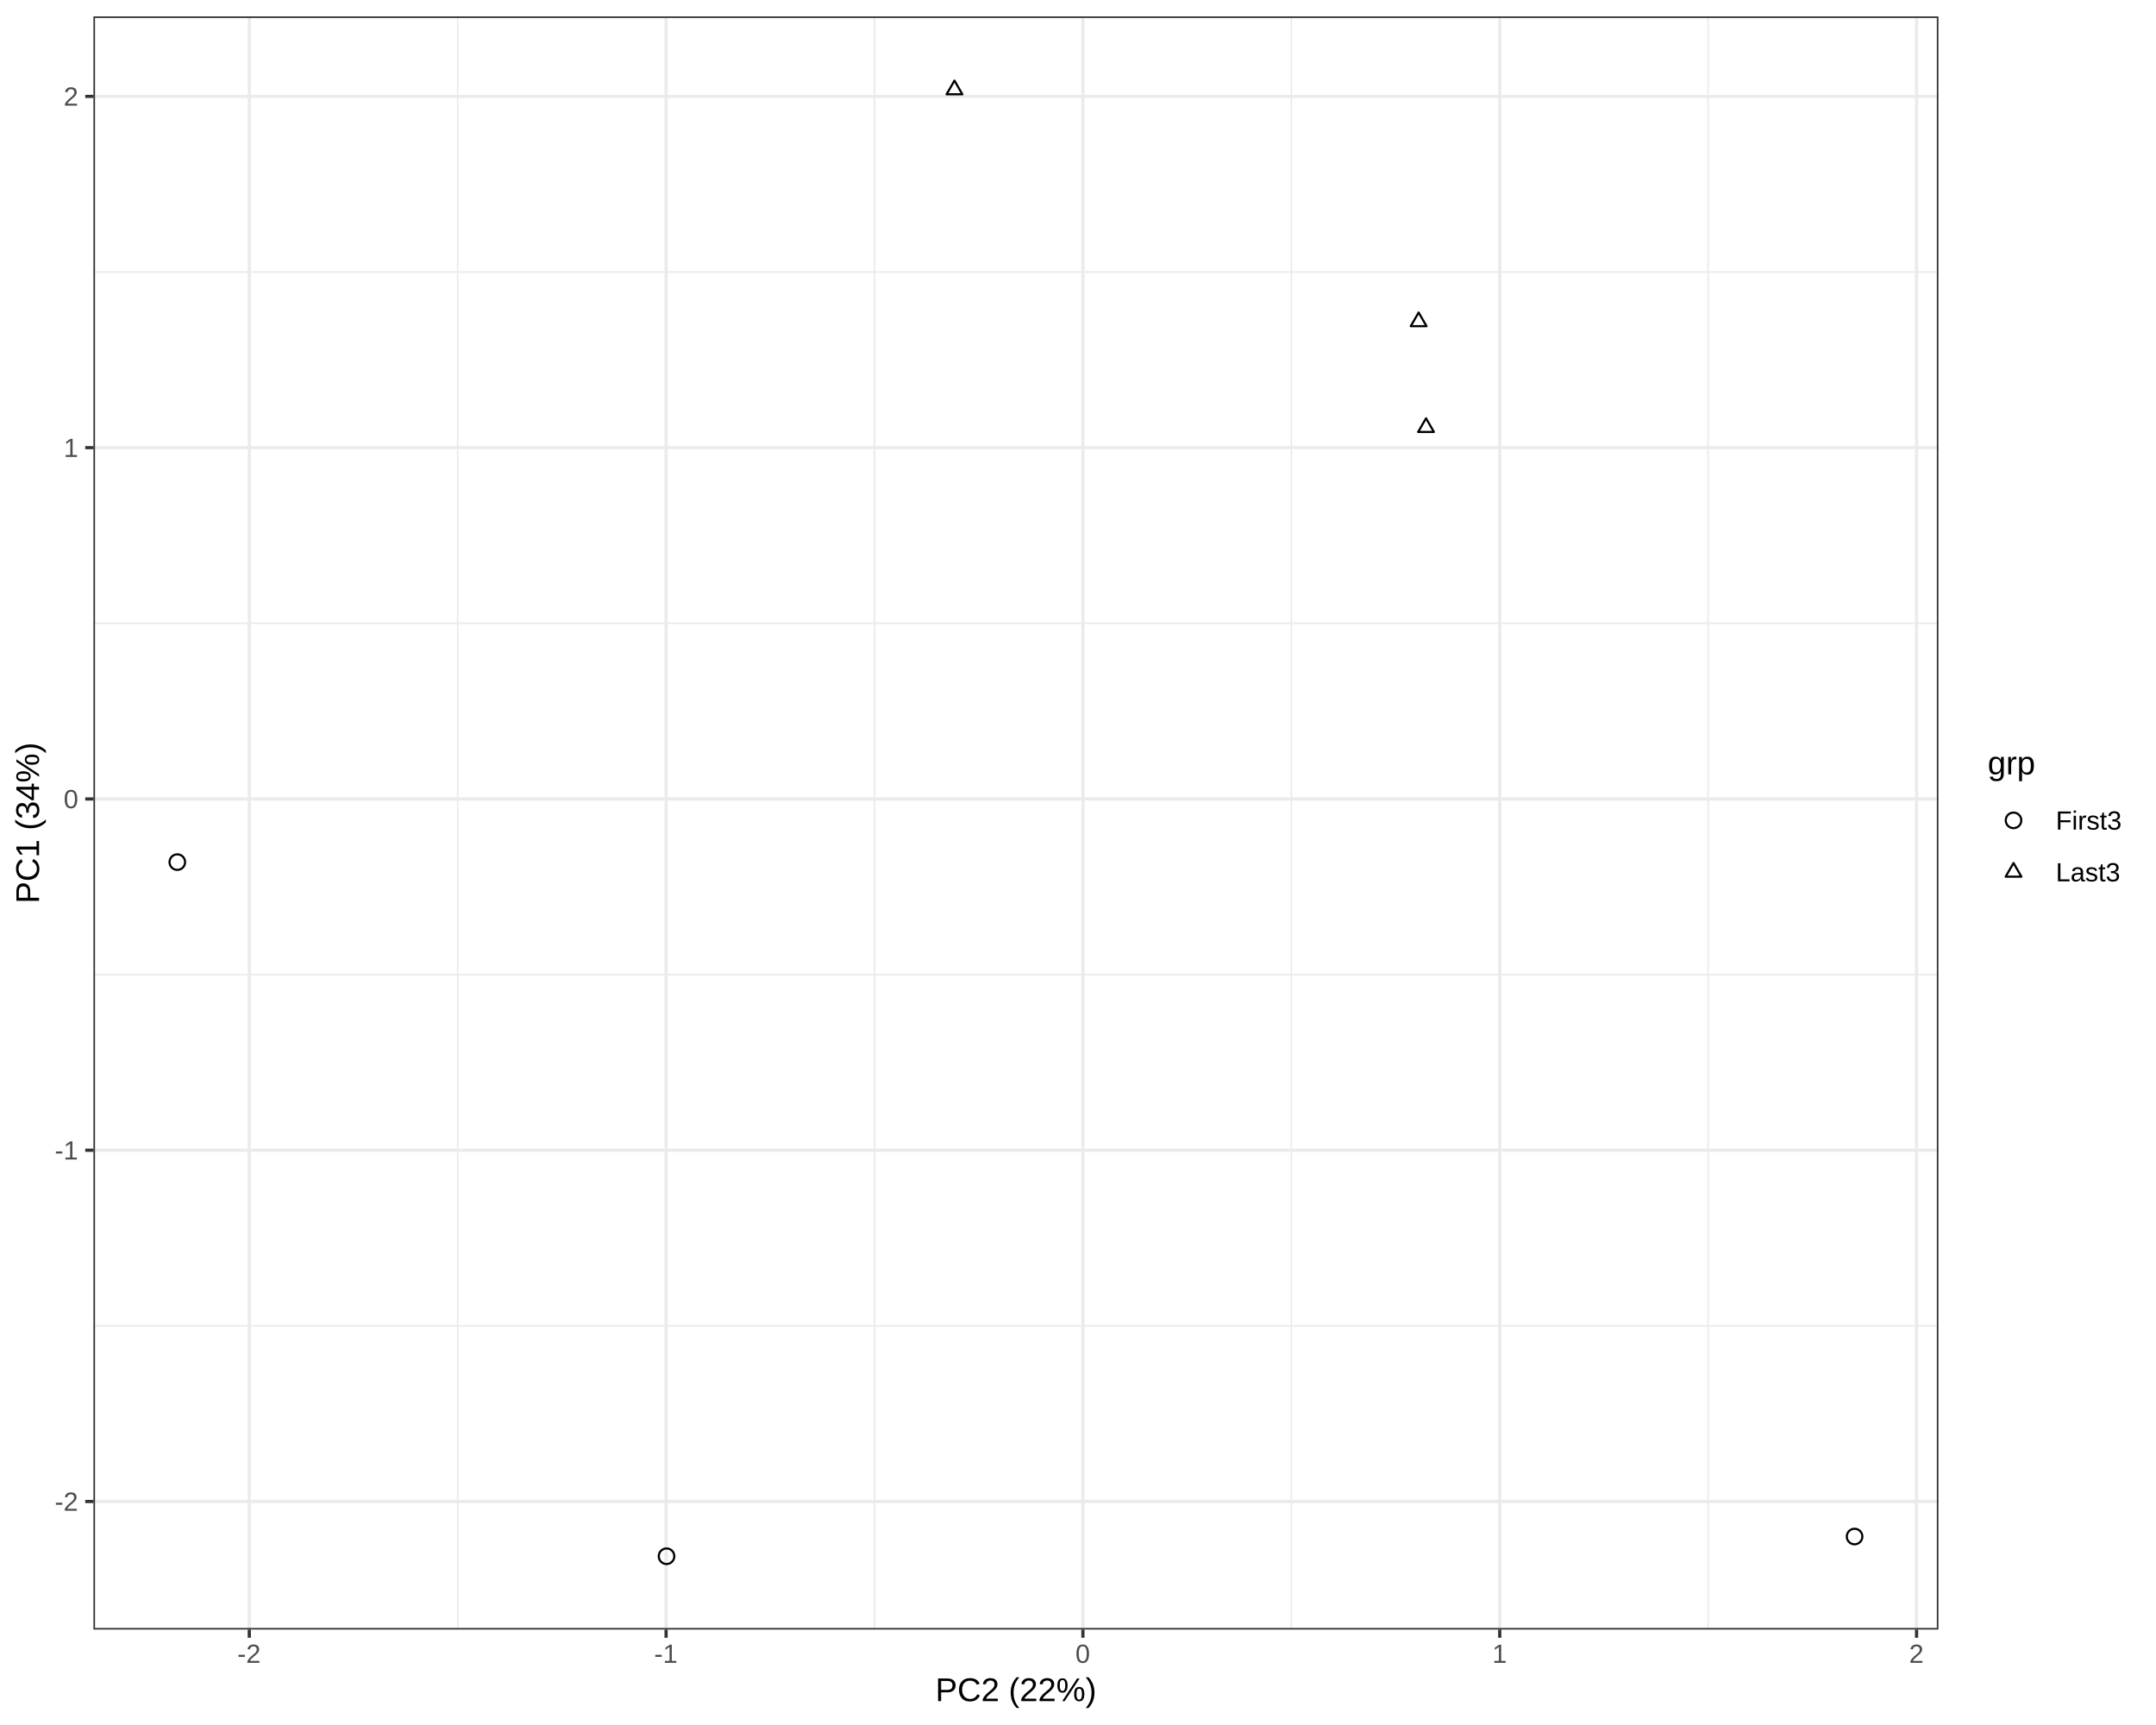
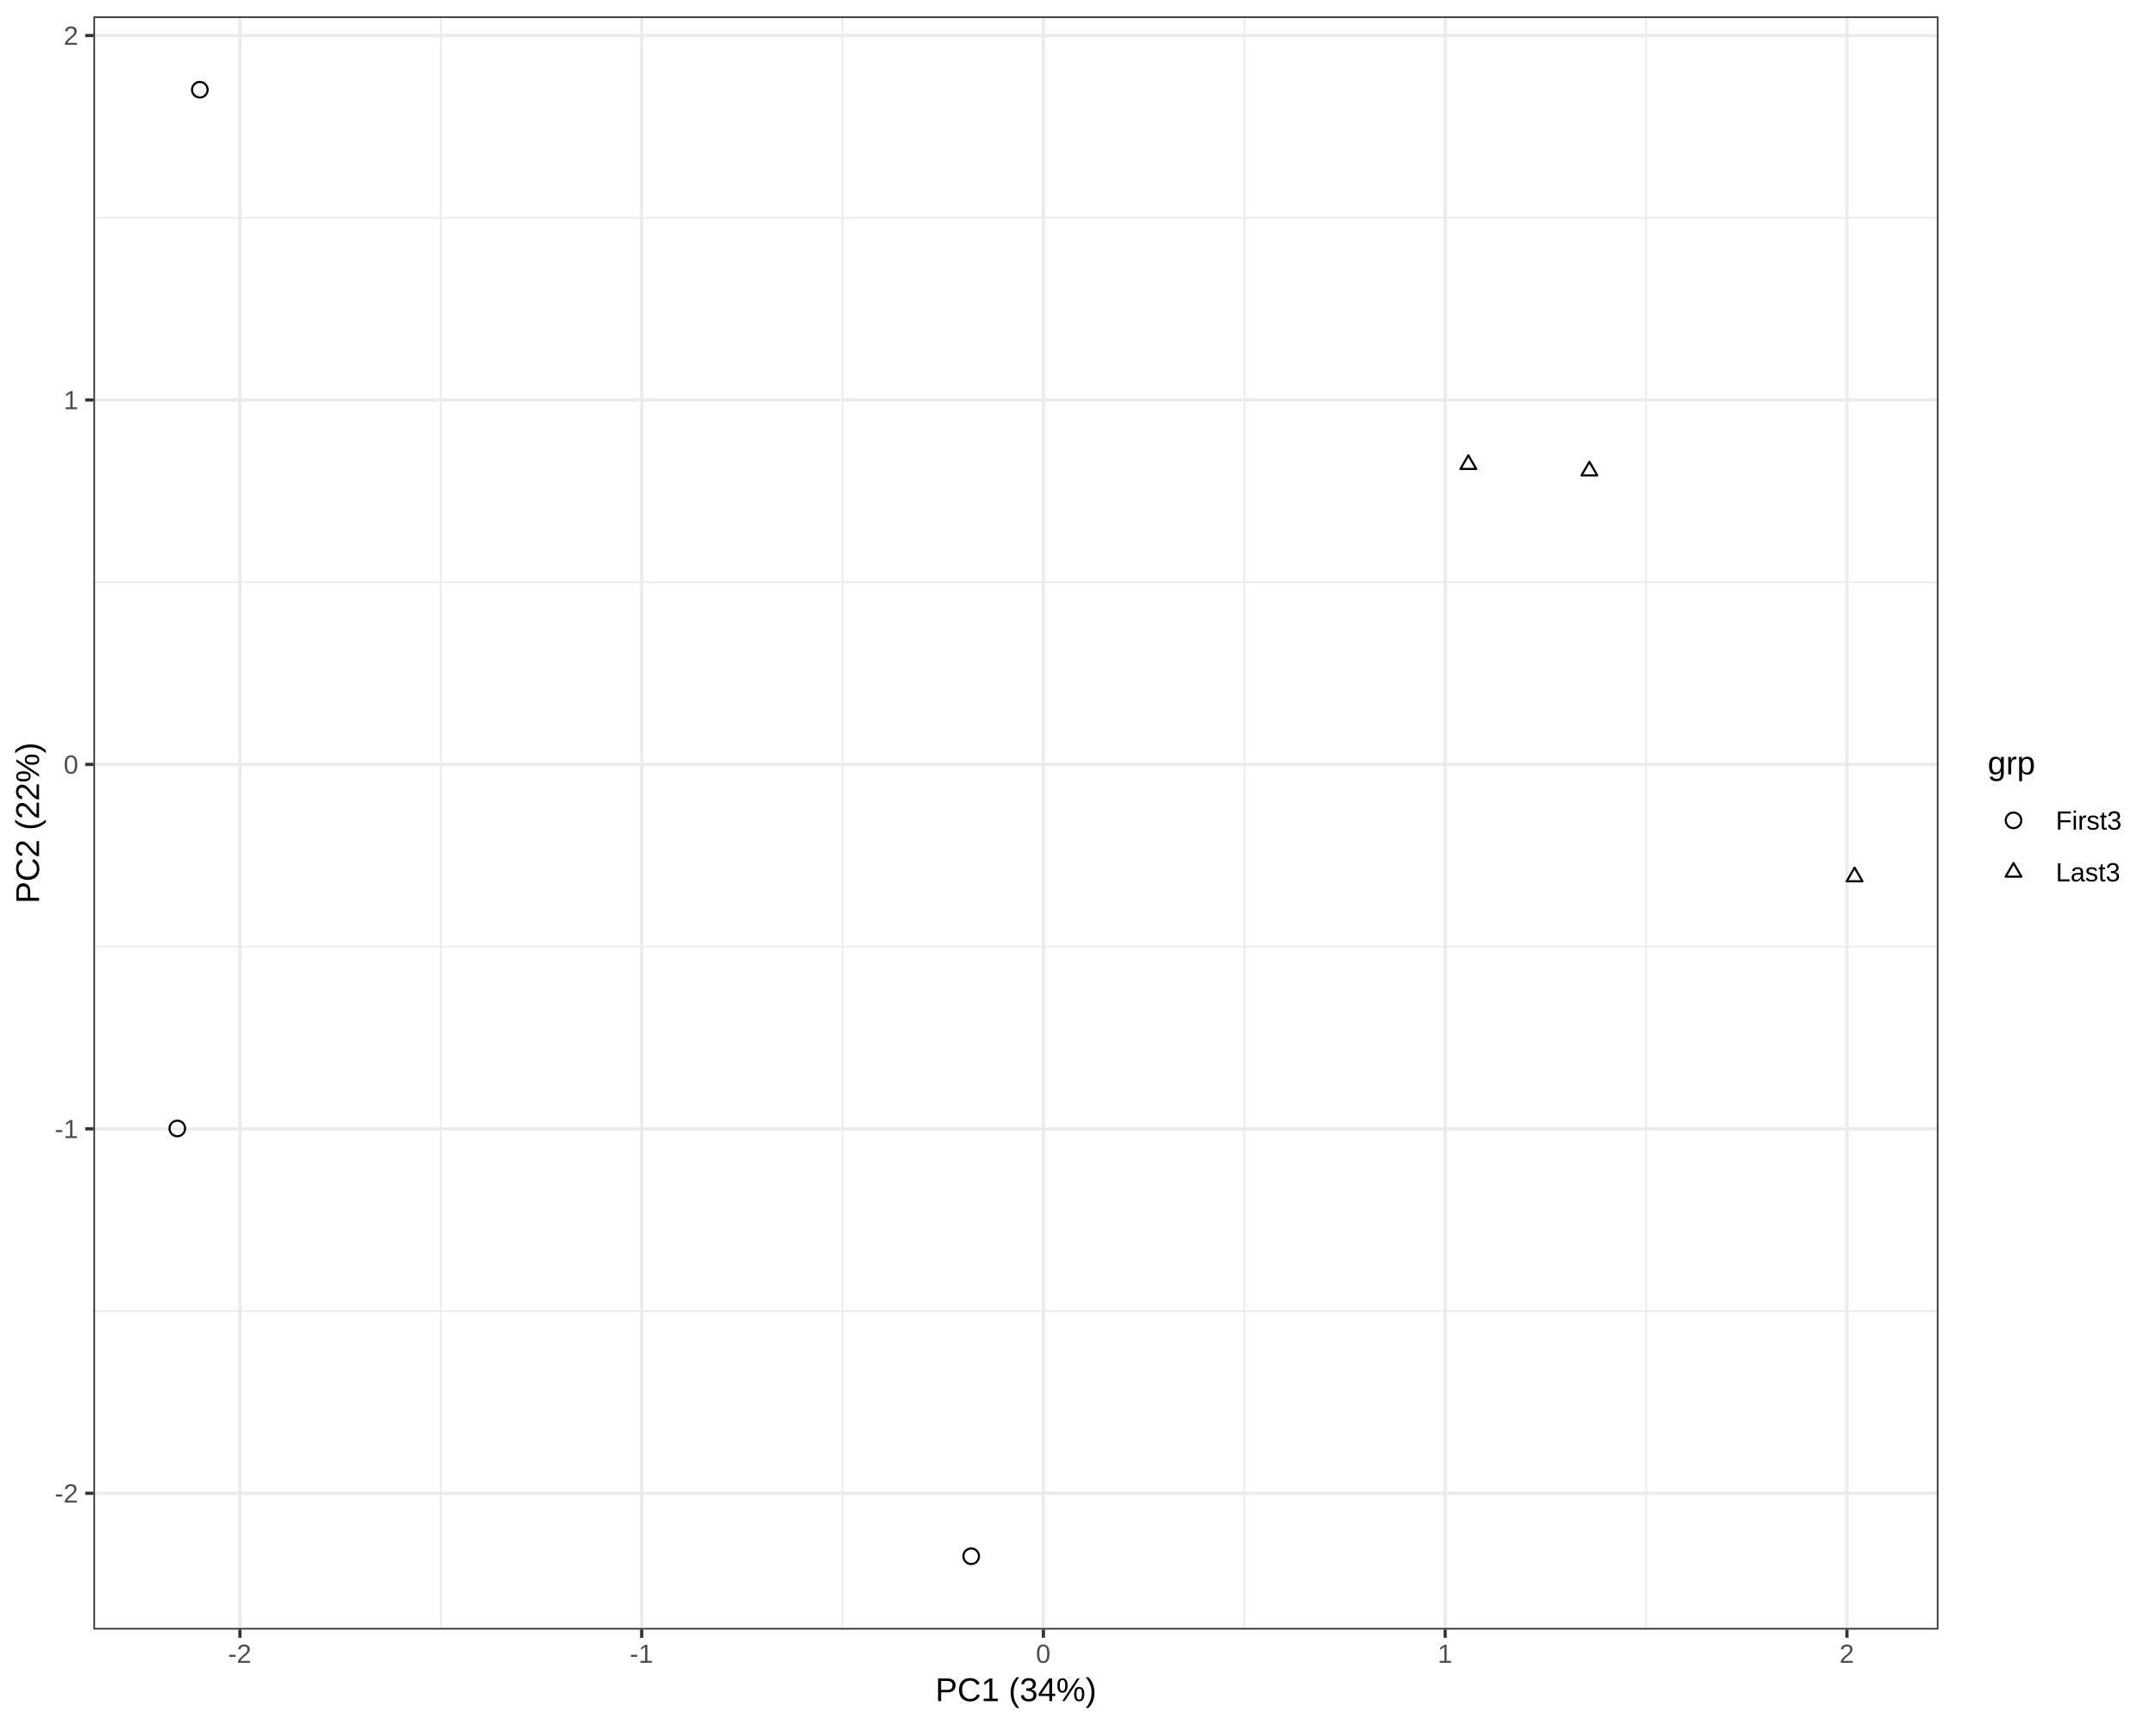
<svg xmlns="http://www.w3.org/2000/svg" viewBox="0 0 720.00 576.00">
  <defs>
    <style type="text/css">
    line, polyline, path, rect, circle {
      fill: none;
      stroke: #000000;
      stroke-linecap: round;
      stroke-linejoin: round;
      stroke-miterlimit: 10.00;
    }
  </style>
  </defs>
  <rect width="100%" height="100%" style="stroke: none; fill: #FFFFFF;" />
  <rect x="0.00" y="0.00" width="720.00" height="576.00" style="stroke-width: 1.07; stroke: #FFFFFF; fill: #FFFFFF;" />
  <defs>
    <clipPath id="cpMzEuMnw2NDcuMzQzfDU0NC4xMzF8NS40Nzk0NQ==">
      <rect x="31.20" y="5.48" width="616.14" height="538.65" />
    </clipPath>
  </defs>
  <rect x="31.20" y="5.48" width="616.14" height="538.65" style="stroke-width: 1.07; stroke: none; fill: #FFFFFF;" clip-path="url(#cpMzEuMnw2NDcuMzQzfDU0NC4xMzF8NS40Nzk0NQ==)" />
-   <polyline points="31.20,442.72 647.34,442.72 " style="stroke-width: 0.53; stroke: #EBEBEB; stroke-linecap: butt;" clip-path="url(#cpMzEuMnw2NDcuMzQzfDU0NC4xMzF8NS40Nzk0NQ==)" />
-   <polyline points="31.20,325.42 647.34,325.42 " style="stroke-width: 0.53; stroke: #EBEBEB; stroke-linecap: butt;" clip-path="url(#cpMzEuMnw2NDcuMzQzfDU0NC4xMzF8NS40Nzk0NQ==)" />
-   <polyline points="31.20,208.13 647.34,208.13 " style="stroke-width: 0.53; stroke: #EBEBEB; stroke-linecap: butt;" clip-path="url(#cpMzEuMnw2NDcuMzQzfDU0NC4xMzF8NS40Nzk0NQ==)" />
-   <polyline points="31.20,90.84 647.34,90.84 " style="stroke-width: 0.53; stroke: #EBEBEB; stroke-linecap: butt;" clip-path="url(#cpMzEuMnw2NDcuMzQzfDU0NC4xMzF8NS40Nzk0NQ==)" />
-   <polyline points="152.85,544.13 152.85,5.48 " style="stroke-width: 0.53; stroke: #EBEBEB; stroke-linecap: butt;" clip-path="url(#cpMzEuMnw2NDcuMzQzfDU0NC4xMzF8NS40Nzk0NQ==)" />
-   <polyline points="292.04,544.13 292.04,5.48 " style="stroke-width: 0.53; stroke: #EBEBEB; stroke-linecap: butt;" clip-path="url(#cpMzEuMnw2NDcuMzQzfDU0NC4xMzF8NS40Nzk0NQ==)" />
-   <polyline points="431.24,544.13 431.24,5.48 " style="stroke-width: 0.53; stroke: #EBEBEB; stroke-linecap: butt;" clip-path="url(#cpMzEuMnw2NDcuMzQzfDU0NC4xMzF8NS40Nzk0NQ==)" />
-   <polyline points="570.44,544.13 570.44,5.48 " style="stroke-width: 0.53; stroke: #EBEBEB; stroke-linecap: butt;" clip-path="url(#cpMzEuMnw2NDcuMzQzfDU0NC4xMzF8NS40Nzk0NQ==)" />
-   <polyline points="31.20,501.37 647.34,501.37 " style="stroke-width: 1.07; stroke: #EBEBEB; stroke-linecap: butt;" clip-path="url(#cpMzEuMnw2NDcuMzQzfDU0NC4xMzF8NS40Nzk0NQ==)" />
-   <polyline points="31.20,384.07 647.34,384.07 " style="stroke-width: 1.07; stroke: #EBEBEB; stroke-linecap: butt;" clip-path="url(#cpMzEuMnw2NDcuMzQzfDU0NC4xMzF8NS40Nzk0NQ==)" />
-   <polyline points="31.20,266.78 647.34,266.78 " style="stroke-width: 1.07; stroke: #EBEBEB; stroke-linecap: butt;" clip-path="url(#cpMzEuMnw2NDcuMzQzfDU0NC4xMzF8NS40Nzk0NQ==)" />
-   <polyline points="31.20,149.48 647.34,149.48 " style="stroke-width: 1.07; stroke: #EBEBEB; stroke-linecap: butt;" clip-path="url(#cpMzEuMnw2NDcuMzQzfDU0NC4xMzF8NS40Nzk0NQ==)" />
-   <polyline points="31.20,32.19 647.34,32.19 " style="stroke-width: 1.07; stroke: #EBEBEB; stroke-linecap: butt;" clip-path="url(#cpMzEuMnw2NDcuMzQzfDU0NC4xMzF8NS40Nzk0NQ==)" />
-   <polyline points="83.25,544.13 83.25,5.48 " style="stroke-width: 1.07; stroke: #EBEBEB; stroke-linecap: butt;" clip-path="url(#cpMzEuMnw2NDcuMzQzfDU0NC4xMzF8NS40Nzk0NQ==)" />
-   <polyline points="222.44,544.13 222.44,5.48 " style="stroke-width: 1.07; stroke: #EBEBEB; stroke-linecap: butt;" clip-path="url(#cpMzEuMnw2NDcuMzQzfDU0NC4xMzF8NS40Nzk0NQ==)" />
-   <polyline points="361.64,544.13 361.64,5.48 " style="stroke-width: 1.07; stroke: #EBEBEB; stroke-linecap: butt;" clip-path="url(#cpMzEuMnw2NDcuMzQzfDU0NC4xMzF8NS40Nzk0NQ==)" />
-   <polyline points="500.84,544.13 500.84,5.48 " style="stroke-width: 1.07; stroke: #EBEBEB; stroke-linecap: butt;" clip-path="url(#cpMzEuMnw2NDcuMzQzfDU0NC4xMzF8NS40Nzk0NQ==)" />
-   <polyline points="640.04,544.13 640.04,5.48 " style="stroke-width: 1.07; stroke: #EBEBEB; stroke-linecap: butt;" clip-path="url(#cpMzEuMnw2NDcuMzQzfDU0NC4xMzF8NS40Nzk0NQ==)" />
-   <circle cx="619.34" cy="513.07" r="1.95pt" style="stroke-width: 0.71;" clip-path="url(#cpMzEuMnw2NDcuMzQzfDU0NC4xMzF8NS40Nzk0NQ==)" />
-   <circle cx="222.59" cy="519.65" r="1.95pt" style="stroke-width: 0.71;" clip-path="url(#cpMzEuMnw2NDcuMzQzfDU0NC4xMzF8NS40Nzk0NQ==)" />
-   <circle cx="59.21" cy="287.87" r="1.95pt" style="stroke-width: 0.71;" clip-path="url(#cpMzEuMnw2NDcuMzQzfDU0NC4xMzF8NS40Nzk0NQ==)" />
-   <polyline points="476.23,139.68 478.86,144.24 473.59,144.24 476.23,139.68 " style="stroke-width: 0.71;" clip-path="url(#cpMzEuMnw2NDcuMzQzfDU0NC4xMzF8NS40Nzk0NQ==)" />
-   <polyline points="473.76,104.35 476.39,108.91 471.12,108.91 473.76,104.35 " style="stroke-width: 0.71;" clip-path="url(#cpMzEuMnw2NDcuMzQzfDU0NC4xMzF8NS40Nzk0NQ==)" />
-   <polyline points="318.75,26.92 321.38,31.48 316.11,31.48 318.75,26.92 " style="stroke-width: 0.71;" clip-path="url(#cpMzEuMnw2NDcuMzQzfDU0NC4xMzF8NS40Nzk0NQ==)" />
+   <polyline points="31.20,437.78 647.34,437.78 " style="stroke-width: 0.53; stroke: #EBEBEB; stroke-linecap: butt;" clip-path="url(#cpMzEuMnw2NDcuMzQzfDU0NC4xMzF8NS40Nzk0NQ==)" />
+   <polyline points="31.20,316.09 647.34,316.09 " style="stroke-width: 0.53; stroke: #EBEBEB; stroke-linecap: butt;" clip-path="url(#cpMzEuMnw2NDcuMzQzfDU0NC4xMzF8NS40Nzk0NQ==)" />
+   <polyline points="31.20,194.40 647.34,194.40 " style="stroke-width: 0.53; stroke: #EBEBEB; stroke-linecap: butt;" clip-path="url(#cpMzEuMnw2NDcuMzQzfDU0NC4xMzF8NS40Nzk0NQ==)" />
+   <polyline points="31.20,72.71 647.34,72.71 " style="stroke-width: 0.53; stroke: #EBEBEB; stroke-linecap: butt;" clip-path="url(#cpMzEuMnw2NDcuMzQzfDU0NC4xMzF8NS40Nzk0NQ==)" />
+   <polyline points="147.20,544.13 147.20,5.48 " style="stroke-width: 0.53; stroke: #EBEBEB; stroke-linecap: butt;" clip-path="url(#cpMzEuMnw2NDcuMzQzfDU0NC4xMzF8NS40Nzk0NQ==)" />
+   <polyline points="281.37,544.13 281.37,5.48 " style="stroke-width: 0.53; stroke: #EBEBEB; stroke-linecap: butt;" clip-path="url(#cpMzEuMnw2NDcuMzQzfDU0NC4xMzF8NS40Nzk0NQ==)" />
+   <polyline points="415.54,544.13 415.54,5.48 " style="stroke-width: 0.53; stroke: #EBEBEB; stroke-linecap: butt;" clip-path="url(#cpMzEuMnw2NDcuMzQzfDU0NC4xMzF8NS40Nzk0NQ==)" />
+   <polyline points="549.71,544.13 549.71,5.48 " style="stroke-width: 0.53; stroke: #EBEBEB; stroke-linecap: butt;" clip-path="url(#cpMzEuMnw2NDcuMzQzfDU0NC4xMzF8NS40Nzk0NQ==)" />
+   <polyline points="31.20,498.63 647.34,498.63 " style="stroke-width: 1.07; stroke: #EBEBEB; stroke-linecap: butt;" clip-path="url(#cpMzEuMnw2NDcuMzQzfDU0NC4xMzF8NS40Nzk0NQ==)" />
+   <polyline points="31.20,376.94 647.34,376.94 " style="stroke-width: 1.07; stroke: #EBEBEB; stroke-linecap: butt;" clip-path="url(#cpMzEuMnw2NDcuMzQzfDU0NC4xMzF8NS40Nzk0NQ==)" />
+   <polyline points="31.20,255.25 647.34,255.25 " style="stroke-width: 1.07; stroke: #EBEBEB; stroke-linecap: butt;" clip-path="url(#cpMzEuMnw2NDcuMzQzfDU0NC4xMzF8NS40Nzk0NQ==)" />
+   <polyline points="31.20,133.56 647.34,133.56 " style="stroke-width: 1.07; stroke: #EBEBEB; stroke-linecap: butt;" clip-path="url(#cpMzEuMnw2NDcuMzQzfDU0NC4xMzF8NS40Nzk0NQ==)" />
+   <polyline points="31.20,11.86 647.34,11.86 " style="stroke-width: 1.07; stroke: #EBEBEB; stroke-linecap: butt;" clip-path="url(#cpMzEuMnw2NDcuMzQzfDU0NC4xMzF8NS40Nzk0NQ==)" />
+   <polyline points="80.12,544.13 80.12,5.48 " style="stroke-width: 1.07; stroke: #EBEBEB; stroke-linecap: butt;" clip-path="url(#cpMzEuMnw2NDcuMzQzfDU0NC4xMzF8NS40Nzk0NQ==)" />
+   <polyline points="214.29,544.13 214.29,5.48 " style="stroke-width: 1.07; stroke: #EBEBEB; stroke-linecap: butt;" clip-path="url(#cpMzEuMnw2NDcuMzQzfDU0NC4xMzF8NS40Nzk0NQ==)" />
+   <polyline points="348.45,544.13 348.45,5.48 " style="stroke-width: 1.07; stroke: #EBEBEB; stroke-linecap: butt;" clip-path="url(#cpMzEuMnw2NDcuMzQzfDU0NC4xMzF8NS40Nzk0NQ==)" />
+   <polyline points="482.62,544.13 482.62,5.48 " style="stroke-width: 1.07; stroke: #EBEBEB; stroke-linecap: butt;" clip-path="url(#cpMzEuMnw2NDcuMzQzfDU0NC4xMzF8NS40Nzk0NQ==)" />
+   <polyline points="616.79,544.13 616.79,5.48 " style="stroke-width: 1.07; stroke: #EBEBEB; stroke-linecap: butt;" clip-path="url(#cpMzEuMnw2NDcuMzQzfDU0NC4xMzF8NS40Nzk0NQ==)" />
+   <circle cx="66.73" cy="29.96" r="1.95pt" style="stroke-width: 0.71;" clip-path="url(#cpMzEuMnw2NDcuMzQzfDU0NC4xMzF8NS40Nzk0NQ==)" />
+   <circle cx="59.21" cy="376.81" r="1.95pt" style="stroke-width: 0.71;" clip-path="url(#cpMzEuMnw2NDcuMzQzfDU0NC4xMzF8NS40Nzk0NQ==)" />
+   <circle cx="324.33" cy="519.65" r="1.95pt" style="stroke-width: 0.71;" clip-path="url(#cpMzEuMnw2NDcuMzQzfDU0NC4xMzF8NS40Nzk0NQ==)" />
+   <polyline points="490.35,152.03 492.99,156.59 487.72,156.59 490.35,152.03 " style="stroke-width: 0.71;" clip-path="url(#cpMzEuMnw2NDcuMzQzfDU0NC4xMzF8NS40Nzk0NQ==)" />
+   <polyline points="530.78,154.19 533.41,158.75 528.14,158.75 530.78,154.19 " style="stroke-width: 0.71;" clip-path="url(#cpMzEuMnw2NDcuMzQzfDU0NC4xMzF8NS40Nzk0NQ==)" />
+   <polyline points="619.34,289.71 621.97,294.27 616.70,294.27 619.34,289.71 " style="stroke-width: 0.71;" clip-path="url(#cpMzEuMnw2NDcuMzQzfDU0NC4xMzF8NS40Nzk0NQ==)" />
  <rect x="31.20" y="5.48" width="616.14" height="538.65" style="stroke-width: 1.07; stroke: #333333;" clip-path="url(#cpMzEuMnw2NDcuMzQzfDU0NC4xMzF8NS40Nzk0NQ==)" />
  <defs>
    <clipPath id="cpMHw3MjB8NTc2fDA=">
      <rect x="0.00" y="0.00" width="720.00" height="576.00" />
    </clipPath>
  </defs>
  <g clip-path="url(#cpMHw3MjB8NTc2fDA=)">
-     <text x="18.27" y="504.46" style="font-size: 8.80px; fill: #4D4D4D; font-family: Liberation Sans;" textLength="8.00px" lengthAdjust="spacingAndGlyphs">-2</text>
+     <text x="18.27" y="501.72" style="font-size: 8.80px; fill: #4D4D4D; font-family: Liberation Sans;" textLength="8.00px" lengthAdjust="spacingAndGlyphs">-2</text>
  </g>
  <g clip-path="url(#cpMHw3MjB8NTc2fDA=)">
-     <text x="18.27" y="387.17" style="font-size: 8.80px; fill: #4D4D4D; font-family: Liberation Sans;" textLength="8.00px" lengthAdjust="spacingAndGlyphs">-1</text>
+     <text x="18.27" y="380.03" style="font-size: 8.80px; fill: #4D4D4D; font-family: Liberation Sans;" textLength="8.00px" lengthAdjust="spacingAndGlyphs">-1</text>
  </g>
  <g clip-path="url(#cpMHw3MjB8NTc2fDA=)">
-     <text x="21.26" y="269.87" style="font-size: 8.80px; fill: #4D4D4D; font-family: Liberation Sans;" textLength="5.01px" lengthAdjust="spacingAndGlyphs">0</text>
+     <text x="21.26" y="258.34" style="font-size: 8.80px; fill: #4D4D4D; font-family: Liberation Sans;" textLength="5.01px" lengthAdjust="spacingAndGlyphs">0</text>
  </g>
  <g clip-path="url(#cpMHw3MjB8NTc2fDA=)">
-     <text x="21.26" y="152.58" style="font-size: 8.80px; fill: #4D4D4D; font-family: Liberation Sans;" textLength="5.01px" lengthAdjust="spacingAndGlyphs">1</text>
+     <text x="21.26" y="136.65" style="font-size: 8.80px; fill: #4D4D4D; font-family: Liberation Sans;" textLength="5.01px" lengthAdjust="spacingAndGlyphs">1</text>
  </g>
  <g clip-path="url(#cpMHw3MjB8NTc2fDA=)">
-     <text x="21.26" y="35.28" style="font-size: 8.80px; fill: #4D4D4D; font-family: Liberation Sans;" textLength="5.01px" lengthAdjust="spacingAndGlyphs">2</text>
+     <text x="21.26" y="14.96" style="font-size: 8.80px; fill: #4D4D4D; font-family: Liberation Sans;" textLength="5.01px" lengthAdjust="spacingAndGlyphs">2</text>
  </g>
-   <polyline points="28.46,501.37 31.20,501.37 " style="stroke-width: 1.07; stroke: #333333; stroke-linecap: butt;" clip-path="url(#cpMHw3MjB8NTc2fDA=)" />
-   <polyline points="28.46,384.07 31.20,384.07 " style="stroke-width: 1.07; stroke: #333333; stroke-linecap: butt;" clip-path="url(#cpMHw3MjB8NTc2fDA=)" />
-   <polyline points="28.46,266.78 31.20,266.78 " style="stroke-width: 1.07; stroke: #333333; stroke-linecap: butt;" clip-path="url(#cpMHw3MjB8NTc2fDA=)" />
-   <polyline points="28.46,149.48 31.20,149.48 " style="stroke-width: 1.07; stroke: #333333; stroke-linecap: butt;" clip-path="url(#cpMHw3MjB8NTc2fDA=)" />
-   <polyline points="28.46,32.19 31.20,32.19 " style="stroke-width: 1.07; stroke: #333333; stroke-linecap: butt;" clip-path="url(#cpMHw3MjB8NTc2fDA=)" />
-   <polyline points="83.25,546.87 83.25,544.13 " style="stroke-width: 1.07; stroke: #333333; stroke-linecap: butt;" clip-path="url(#cpMHw3MjB8NTc2fDA=)" />
-   <polyline points="222.44,546.87 222.44,544.13 " style="stroke-width: 1.07; stroke: #333333; stroke-linecap: butt;" clip-path="url(#cpMHw3MjB8NTc2fDA=)" />
-   <polyline points="361.64,546.87 361.64,544.13 " style="stroke-width: 1.07; stroke: #333333; stroke-linecap: butt;" clip-path="url(#cpMHw3MjB8NTc2fDA=)" />
-   <polyline points="500.84,546.87 500.84,544.13 " style="stroke-width: 1.07; stroke: #333333; stroke-linecap: butt;" clip-path="url(#cpMHw3MjB8NTc2fDA=)" />
-   <polyline points="640.04,546.87 640.04,544.13 " style="stroke-width: 1.07; stroke: #333333; stroke-linecap: butt;" clip-path="url(#cpMHw3MjB8NTc2fDA=)" />
+   <polyline points="28.46,498.63 31.20,498.63 " style="stroke-width: 1.07; stroke: #333333; stroke-linecap: butt;" clip-path="url(#cpMHw3MjB8NTc2fDA=)" />
+   <polyline points="28.46,376.94 31.20,376.94 " style="stroke-width: 1.07; stroke: #333333; stroke-linecap: butt;" clip-path="url(#cpMHw3MjB8NTc2fDA=)" />
+   <polyline points="28.46,255.25 31.20,255.25 " style="stroke-width: 1.07; stroke: #333333; stroke-linecap: butt;" clip-path="url(#cpMHw3MjB8NTc2fDA=)" />
+   <polyline points="28.46,133.56 31.20,133.56 " style="stroke-width: 1.07; stroke: #333333; stroke-linecap: butt;" clip-path="url(#cpMHw3MjB8NTc2fDA=)" />
+   <polyline points="28.46,11.86 31.20,11.86 " style="stroke-width: 1.07; stroke: #333333; stroke-linecap: butt;" clip-path="url(#cpMHw3MjB8NTc2fDA=)" />
+   <polyline points="80.12,546.87 80.12,544.13 " style="stroke-width: 1.07; stroke: #333333; stroke-linecap: butt;" clip-path="url(#cpMHw3MjB8NTc2fDA=)" />
+   <polyline points="214.29,546.87 214.29,544.13 " style="stroke-width: 1.07; stroke: #333333; stroke-linecap: butt;" clip-path="url(#cpMHw3MjB8NTc2fDA=)" />
+   <polyline points="348.45,546.87 348.45,544.13 " style="stroke-width: 1.07; stroke: #333333; stroke-linecap: butt;" clip-path="url(#cpMHw3MjB8NTc2fDA=)" />
+   <polyline points="482.62,546.87 482.62,544.13 " style="stroke-width: 1.07; stroke: #333333; stroke-linecap: butt;" clip-path="url(#cpMHw3MjB8NTc2fDA=)" />
+   <polyline points="616.79,546.87 616.79,544.13 " style="stroke-width: 1.07; stroke: #333333; stroke-linecap: butt;" clip-path="url(#cpMHw3MjB8NTc2fDA=)" />
  <g clip-path="url(#cpMHw3MjB8NTc2fDA=)">
-     <text x="79.25" y="555.25" style="font-size: 8.80px; fill: #4D4D4D; font-family: Liberation Sans;" textLength="8.00px" lengthAdjust="spacingAndGlyphs">-2</text>
+     <text x="76.12" y="555.25" style="font-size: 8.80px; fill: #4D4D4D; font-family: Liberation Sans;" textLength="8.00px" lengthAdjust="spacingAndGlyphs">-2</text>
  </g>
  <g clip-path="url(#cpMHw3MjB8NTc2fDA=)">
-     <text x="218.44" y="555.25" style="font-size: 8.80px; fill: #4D4D4D; font-family: Liberation Sans;" textLength="8.00px" lengthAdjust="spacingAndGlyphs">-1</text>
+     <text x="210.28" y="555.25" style="font-size: 8.80px; fill: #4D4D4D; font-family: Liberation Sans;" textLength="8.00px" lengthAdjust="spacingAndGlyphs">-1</text>
  </g>
  <g clip-path="url(#cpMHw3MjB8NTc2fDA=)">
-     <text x="359.14" y="555.25" style="font-size: 8.80px; fill: #4D4D4D; font-family: Liberation Sans;" textLength="5.01px" lengthAdjust="spacingAndGlyphs">0</text>
+     <text x="345.95" y="555.25" style="font-size: 8.80px; fill: #4D4D4D; font-family: Liberation Sans;" textLength="5.01px" lengthAdjust="spacingAndGlyphs">0</text>
  </g>
  <g clip-path="url(#cpMHw3MjB8NTc2fDA=)">
-     <text x="498.34" y="555.25" style="font-size: 8.80px; fill: #4D4D4D; font-family: Liberation Sans;" textLength="5.01px" lengthAdjust="spacingAndGlyphs">1</text>
+     <text x="480.12" y="555.25" style="font-size: 8.80px; fill: #4D4D4D; font-family: Liberation Sans;" textLength="5.01px" lengthAdjust="spacingAndGlyphs">1</text>
  </g>
  <g clip-path="url(#cpMHw3MjB8NTc2fDA=)">
-     <text x="637.54" y="555.25" style="font-size: 8.80px; fill: #4D4D4D; font-family: Liberation Sans;" textLength="5.01px" lengthAdjust="spacingAndGlyphs">2</text>
+     <text x="614.29" y="555.25" style="font-size: 8.80px; fill: #4D4D4D; font-family: Liberation Sans;" textLength="5.01px" lengthAdjust="spacingAndGlyphs">2</text>
  </g>
  <g clip-path="url(#cpMHw3MjB8NTc2fDA=)">
-     <text x="312.37" y="568.04" style="font-size: 11.00px; font-family: Liberation Sans;" textLength="53.80px" lengthAdjust="spacingAndGlyphs">PC2 (22%)</text>
+     <text x="312.37" y="568.04" style="font-size: 11.00px; font-family: Liberation Sans;" textLength="53.80px" lengthAdjust="spacingAndGlyphs">PC1 (34%)</text>
  </g>
  <g clip-path="url(#cpMHw3MjB8NTc2fDA=)">
-     <text transform="translate(13.04,301.70) rotate(-90)" style="font-size: 11.00px; font-family: Liberation Sans;" textLength="53.80px" lengthAdjust="spacingAndGlyphs">PC1 (34%)</text>
+     <text transform="translate(13.04,301.70) rotate(-90)" style="font-size: 11.00px; font-family: Liberation Sans;" textLength="53.80px" lengthAdjust="spacingAndGlyphs">PC2 (22%)</text>
  </g>
  <rect x="658.30" y="244.28" width="56.22" height="61.05" style="stroke-width: 1.07; stroke: none; fill: #FFFFFF;" clip-path="url(#cpMHw3MjB8NTc2fDA=)" />
  <g clip-path="url(#cpMHw3MjB8NTc2fDA=)">
    <text x="663.78" y="258.57" style="font-size: 11.00px; font-family: Liberation Sans;" textLength="15.90px" lengthAdjust="spacingAndGlyphs">grp</text>
  </g>
  <rect x="663.78" y="265.29" width="17.28" height="17.28" style="stroke-width: 1.07; stroke: none; fill: #FFFFFF;" clip-path="url(#cpMHw3MjB8NTc2fDA=)" />
  <circle cx="672.42" cy="273.93" r="1.95pt" style="stroke-width: 0.71;" clip-path="url(#cpMHw3MjB8NTc2fDA=)" />
  <rect x="663.78" y="282.57" width="17.28" height="17.28" style="stroke-width: 1.07; stroke: none; fill: #FFFFFF;" clip-path="url(#cpMHw3MjB8NTc2fDA=)" />
  <polyline points="672.42,288.17 675.05,292.73 669.79,292.73 672.42,288.17 " style="stroke-width: 0.71;" clip-path="url(#cpMHw3MjB8NTc2fDA=)" />
  <g clip-path="url(#cpMHw3MjB8NTc2fDA=)">
    <text x="686.54" y="277.02" style="font-size: 8.80px; font-family: Liberation Sans;" textLength="22.50px" lengthAdjust="spacingAndGlyphs">First3</text>
  </g>
  <g clip-path="url(#cpMHw3MjB8NTc2fDA=)">
    <text x="686.54" y="294.30" style="font-size: 8.80px; font-family: Liberation Sans;" textLength="22.02px" lengthAdjust="spacingAndGlyphs">Last3</text>
  </g>
</svg>
